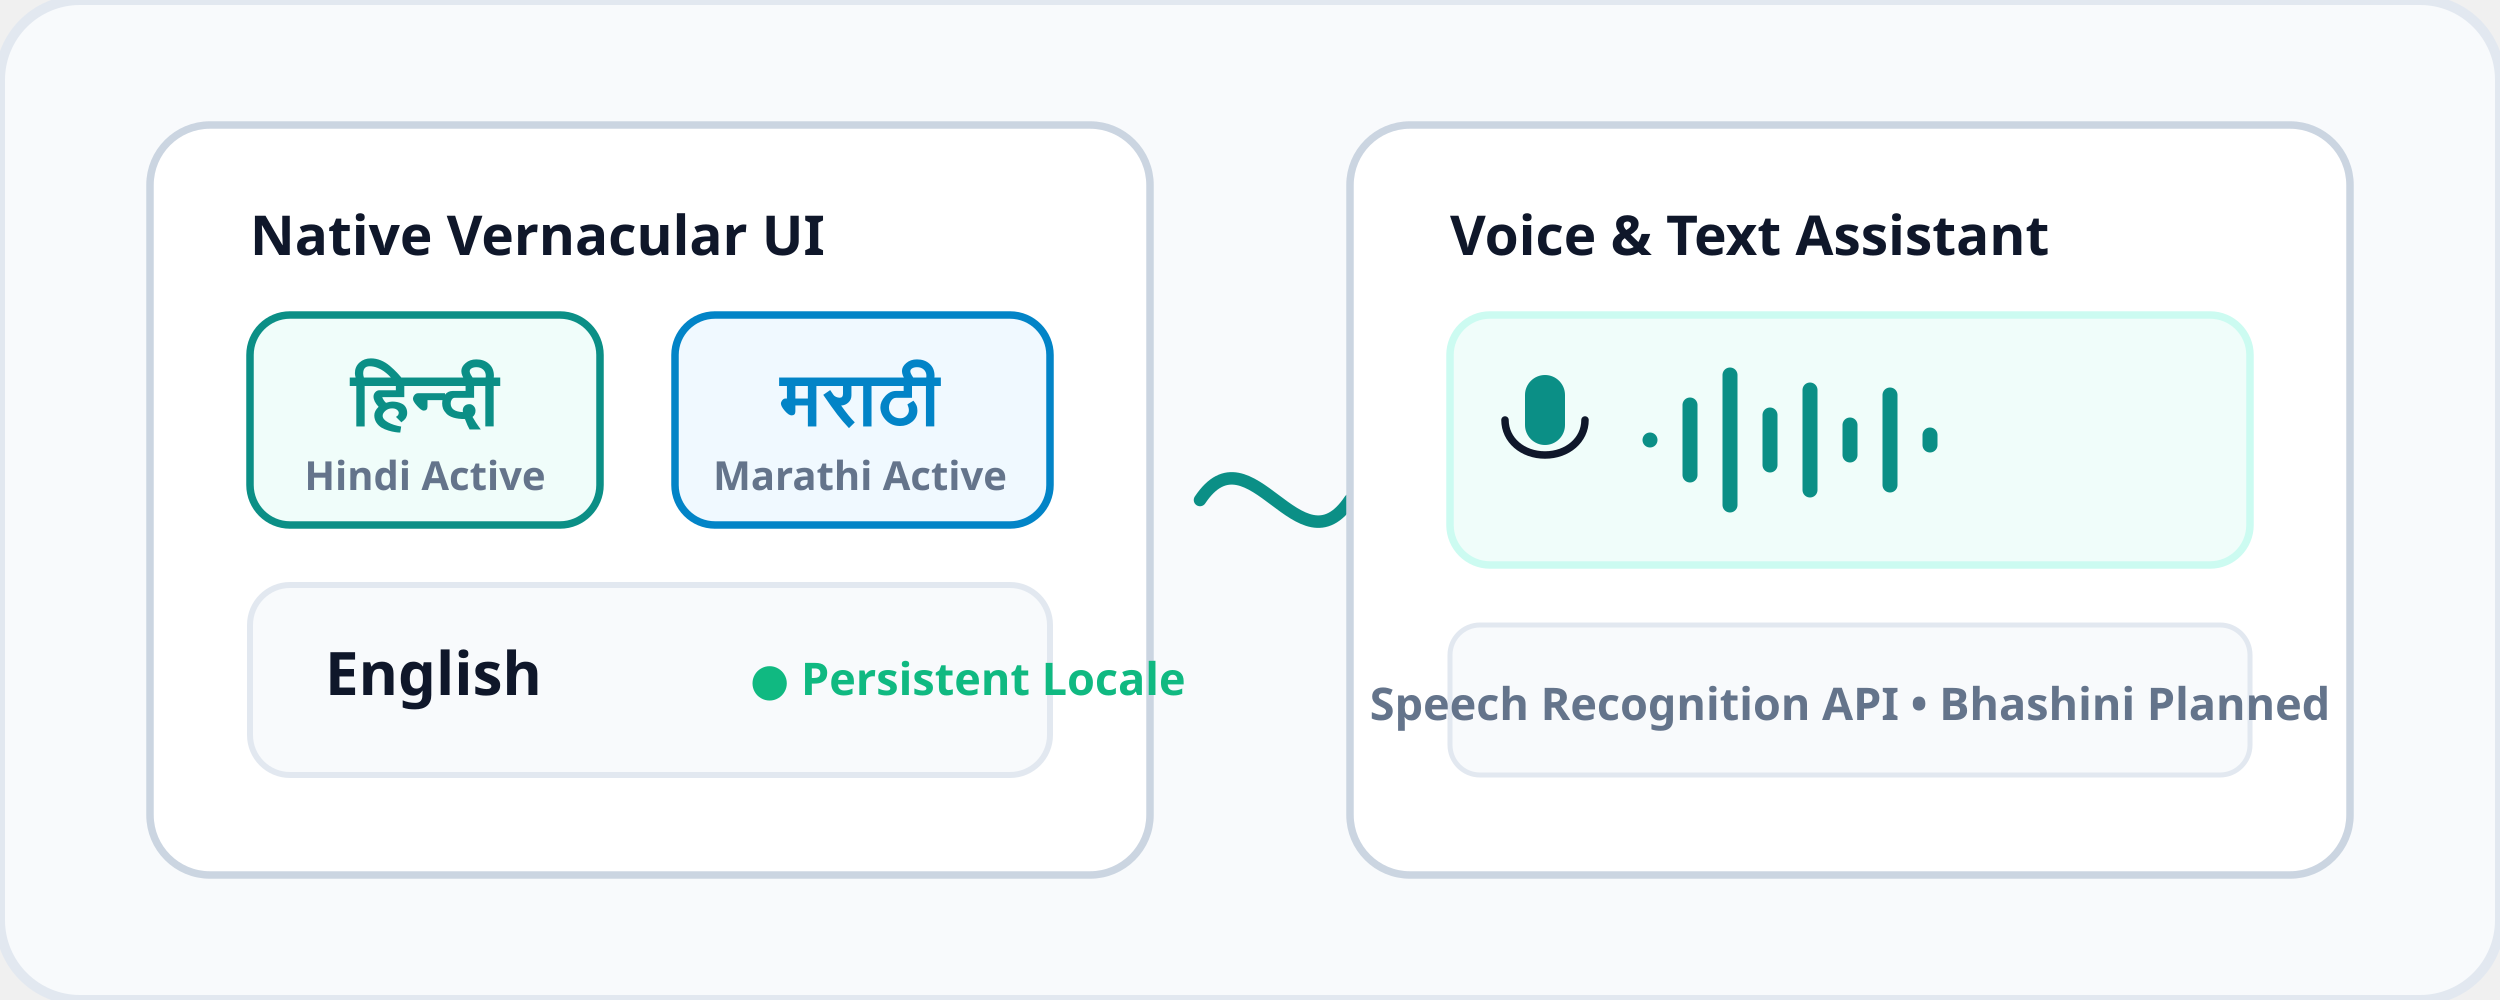
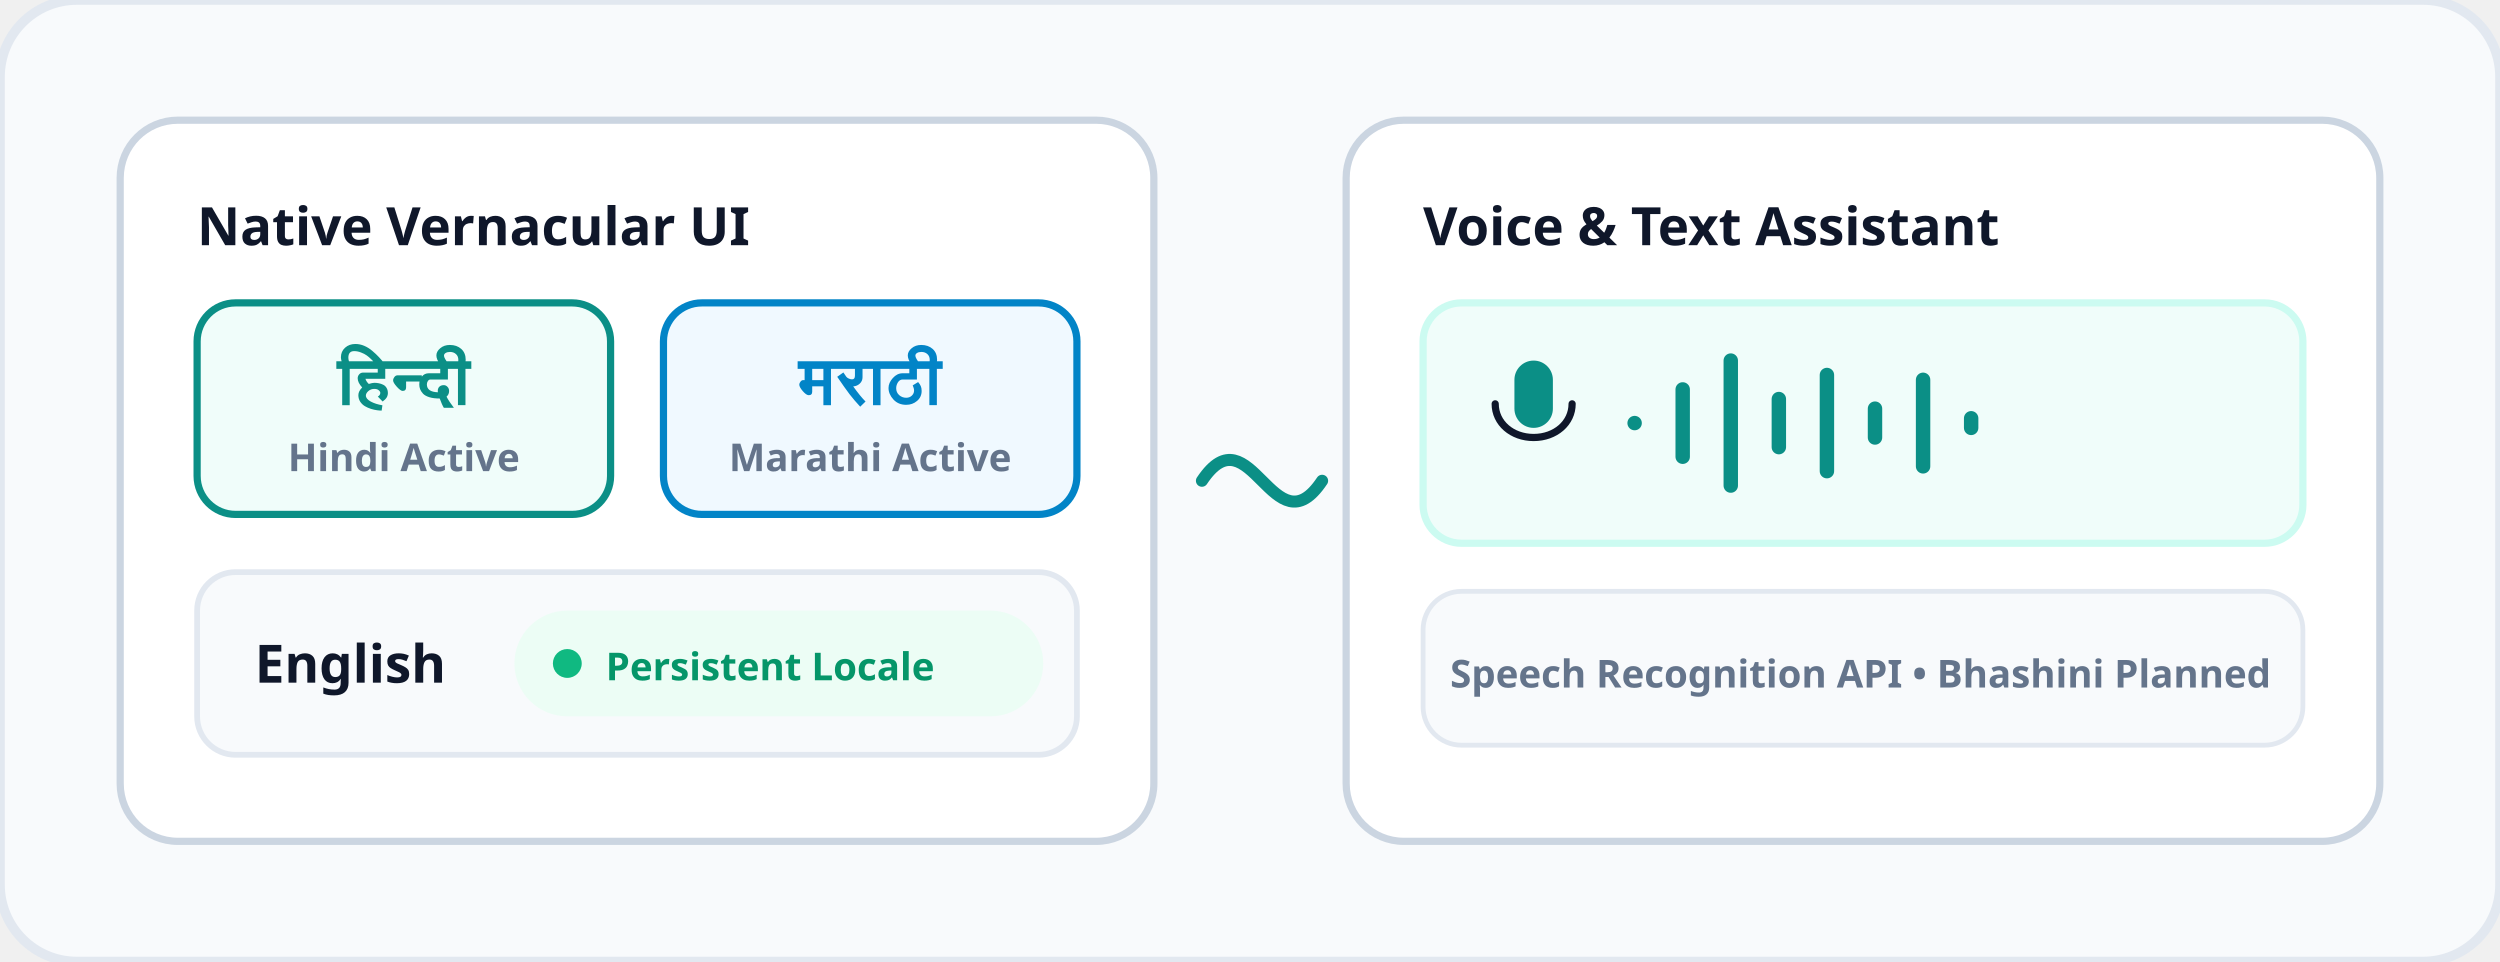
- <svg xmlns="http://www.w3.org/2000/svg" viewBox="0 0 500 200" fill="none">
-   <rect width="500" height="200" rx="16" fill="#f8fafc" stroke="#e2e8f0" stroke-width="2" />
-   <g transform="translate(30, 25)">
-     <rect width="200" height="150" rx="12" fill="#ffffff" stroke="#cbd5e1" stroke-width="1.5" />
-     <text x="20" y="26" font-family="system-ui, sans-serif" font-size="11" font-weight="700" fill="#0f172a">Native Vernacular UI</text>
-     <rect x="20" y="38" width="70" height="42" rx="8" fill="#f0fdfa" stroke="#0b8f86" stroke-width="1.5" />
-     <text x="55" y="60" font-family="system-ui, sans-serif" font-size="15" font-weight="800" fill="#0b8f86" text-anchor="middle">हिन्दी</text>
-     <text x="55" y="73" font-family="system-ui, sans-serif" font-size="8" font-weight="600" fill="#64748b" text-anchor="middle">Hindi Active</text>
-     <rect x="105" y="38" width="75" height="42" rx="8" fill="#f0f9ff" stroke="#0284c7" stroke-width="1.5" />
-     <text x="142" y="60" font-family="system-ui, sans-serif" font-size="15" font-weight="800" fill="#0284c7" text-anchor="middle">मराठी</text>
-     <text x="142" y="73" font-family="system-ui, sans-serif" font-size="8" font-weight="600" fill="#64748b" text-anchor="middle">Marathi Active</text>
-     <rect x="20" y="92" width="160" height="38" rx="8" fill="#f8fafc" stroke="#e2e8f0" stroke-width="1.2" />
-     <text x="35" y="114" font-family="system-ui, sans-serif" font-size="12" font-weight="700" fill="#0f172a">English</text>
-     <text x="120" y="114" font-family="system-ui, sans-serif" font-size="9" font-weight="600" fill="#10b981">● Persistent Locale</text>
+ <svg xmlns="http://www.w3.org/2000/svg" viewBox="0 0 520 200" fill="none">
+   <rect width="520" height="200" rx="16" fill="#f8fafc" stroke="#e2e8f0" stroke-width="2" />
+   <g transform="translate(25, 25)">
+     <rect width="215" height="150" rx="12" fill="#ffffff" stroke="#cbd5e1" stroke-width="1.5" />
+     <text x="16" y="26" font-family="system-ui, sans-serif" font-size="11" font-weight="700" fill="#0f172a">Native Vernacular UI</text>
+     <rect x="16" y="38" width="86" height="44" rx="8" fill="#f0fdfa" stroke="#0b8f86" stroke-width="1.5" />
+     <text x="59" y="59" font-family="system-ui, sans-serif" font-size="14" font-weight="800" fill="#0b8f86" text-anchor="middle">हिन्दी</text>
+     <text x="59" y="73" font-family="system-ui, sans-serif" font-size="8" font-weight="600" fill="#64748b" text-anchor="middle">Hindi Active</text>
+     <rect x="113" y="38" width="86" height="44" rx="8" fill="#f0f9ff" stroke="#0284c7" stroke-width="1.5" />
+     <text x="156" y="59" font-family="system-ui, sans-serif" font-size="14" font-weight="800" fill="#0284c7" text-anchor="middle">मराठी</text>
+     <text x="156" y="73" font-family="system-ui, sans-serif" font-size="8" font-weight="600" fill="#64748b" text-anchor="middle">Marathi Active</text>
+     <rect x="16" y="94" width="183" height="38" rx="8" fill="#f8fafc" stroke="#e2e8f0" stroke-width="1.2" />
+     <text x="28" y="117" font-family="system-ui, sans-serif" font-size="11" font-weight="700" fill="#0f172a">English</text>
+     <rect x="82" y="102" width="110" height="22" rx="11" fill="#ecfdf5" />
+     <circle cx="93" cy="113" r="3" fill="#10b981" />
+     <text x="101" y="116.5" font-family="system-ui, sans-serif" font-size="8" font-weight="600" fill="#059669">Persistent Locale</text>
  </g>
-   <g transform="translate(235, 80)">
-     <path d="M 5 20 C 15 5, 25 35, 35 20" stroke="#0b8f86" stroke-width="2.5" stroke-linecap="round" />
+   <g transform="translate(245, 80)">
+     <path d="M 5 20 C 15 5, 20 35, 30 20" stroke="#0b8f86" stroke-width="2.5" stroke-linecap="round" />
  </g>
-   <g transform="translate(270, 25)">
-     <rect width="200" height="150" rx="12" fill="#ffffff" stroke="#cbd5e1" stroke-width="1.5" />
-     <text x="20" y="26" font-family="system-ui, sans-serif" font-size="11" font-weight="700" fill="#0f172a">Voice &amp; Text Assistant</text>
-     <rect x="20" y="38" width="160" height="50" rx="8" fill="#f0fdfa" stroke="#ccfbf1" stroke-width="1.5" />
+   <g transform="translate(280, 25)">
+     <rect width="215" height="150" rx="12" fill="#ffffff" stroke="#cbd5e1" stroke-width="1.5" />
+     <text x="16" y="26" font-family="system-ui, sans-serif" font-size="11" font-weight="700" fill="#0f172a">Voice &amp; Text Assistant</text>
+     <rect x="16" y="38" width="183" height="50" rx="8" fill="#f0fdfa" stroke="#ccfbf1" stroke-width="1.5" />
    <rect x="35" y="50" width="8" height="14" rx="4" fill="#0b8f86" />
    <path d="M31 59c0 4 3.5 7 8 7s8-3 8-7" stroke="#0f172a" stroke-width="1.5" stroke-linecap="round" />
    <line x1="60" y1="63" x2="60" y2="63" stroke="#0b8f86" stroke-width="3" stroke-linecap="round" />
-     <line x1="68" y1="56" x2="68" y2="70" stroke="#0b8f86" stroke-width="3" stroke-linecap="round" />
-     <line x1="76" y1="50" x2="76" y2="76" stroke="#0b8f86" stroke-width="3" stroke-linecap="round" />
-     <line x1="84" y1="58" x2="84" y2="68" stroke="#0b8f86" stroke-width="3" stroke-linecap="round" />
-     <line x1="92" y1="53" x2="92" y2="73" stroke="#0b8f86" stroke-width="3" stroke-linecap="round" />
-     <line x1="100" y1="60" x2="100" y2="66" stroke="#0b8f86" stroke-width="3" stroke-linecap="round" />
-     <line x1="108" y1="54" x2="108" y2="72" stroke="#0b8f86" stroke-width="3" stroke-linecap="round" />
-     <line x1="116" y1="62" x2="116" y2="64" stroke="#0b8f86" stroke-width="3" stroke-linecap="round" />
-     <rect x="20" y="100" width="160" height="30" rx="6" fill="#f8fafc" stroke="#e2e8f0" stroke-width="1" />
-     <text x="100" y="119" font-family="system-ui, sans-serif" font-size="9" font-weight="600" fill="#64748b" text-anchor="middle">
+     <line x1="70" y1="56" x2="70" y2="70" stroke="#0b8f86" stroke-width="3" stroke-linecap="round" />
+     <line x1="80" y1="50" x2="80" y2="76" stroke="#0b8f86" stroke-width="3" stroke-linecap="round" />
+     <line x1="90" y1="58" x2="90" y2="68" stroke="#0b8f86" stroke-width="3" stroke-linecap="round" />
+     <line x1="100" y1="53" x2="100" y2="73" stroke="#0b8f86" stroke-width="3" stroke-linecap="round" />
+     <line x1="110" y1="60" x2="110" y2="66" stroke="#0b8f86" stroke-width="3" stroke-linecap="round" />
+     <line x1="120" y1="54" x2="120" y2="72" stroke="#0b8f86" stroke-width="3" stroke-linecap="round" />
+     <line x1="130" y1="62" x2="130" y2="64" stroke="#0b8f86" stroke-width="3" stroke-linecap="round" />
+     <rect x="16" y="98" width="183" height="32" rx="8" fill="#f8fafc" stroke="#e2e8f0" stroke-width="1" />
+     <text x="107" y="118" font-family="system-ui, sans-serif" font-size="8" font-weight="600" fill="#64748b" text-anchor="middle">
      Speech Recognition API • Bhashini Planned
    </text>
  </g>
</svg>
